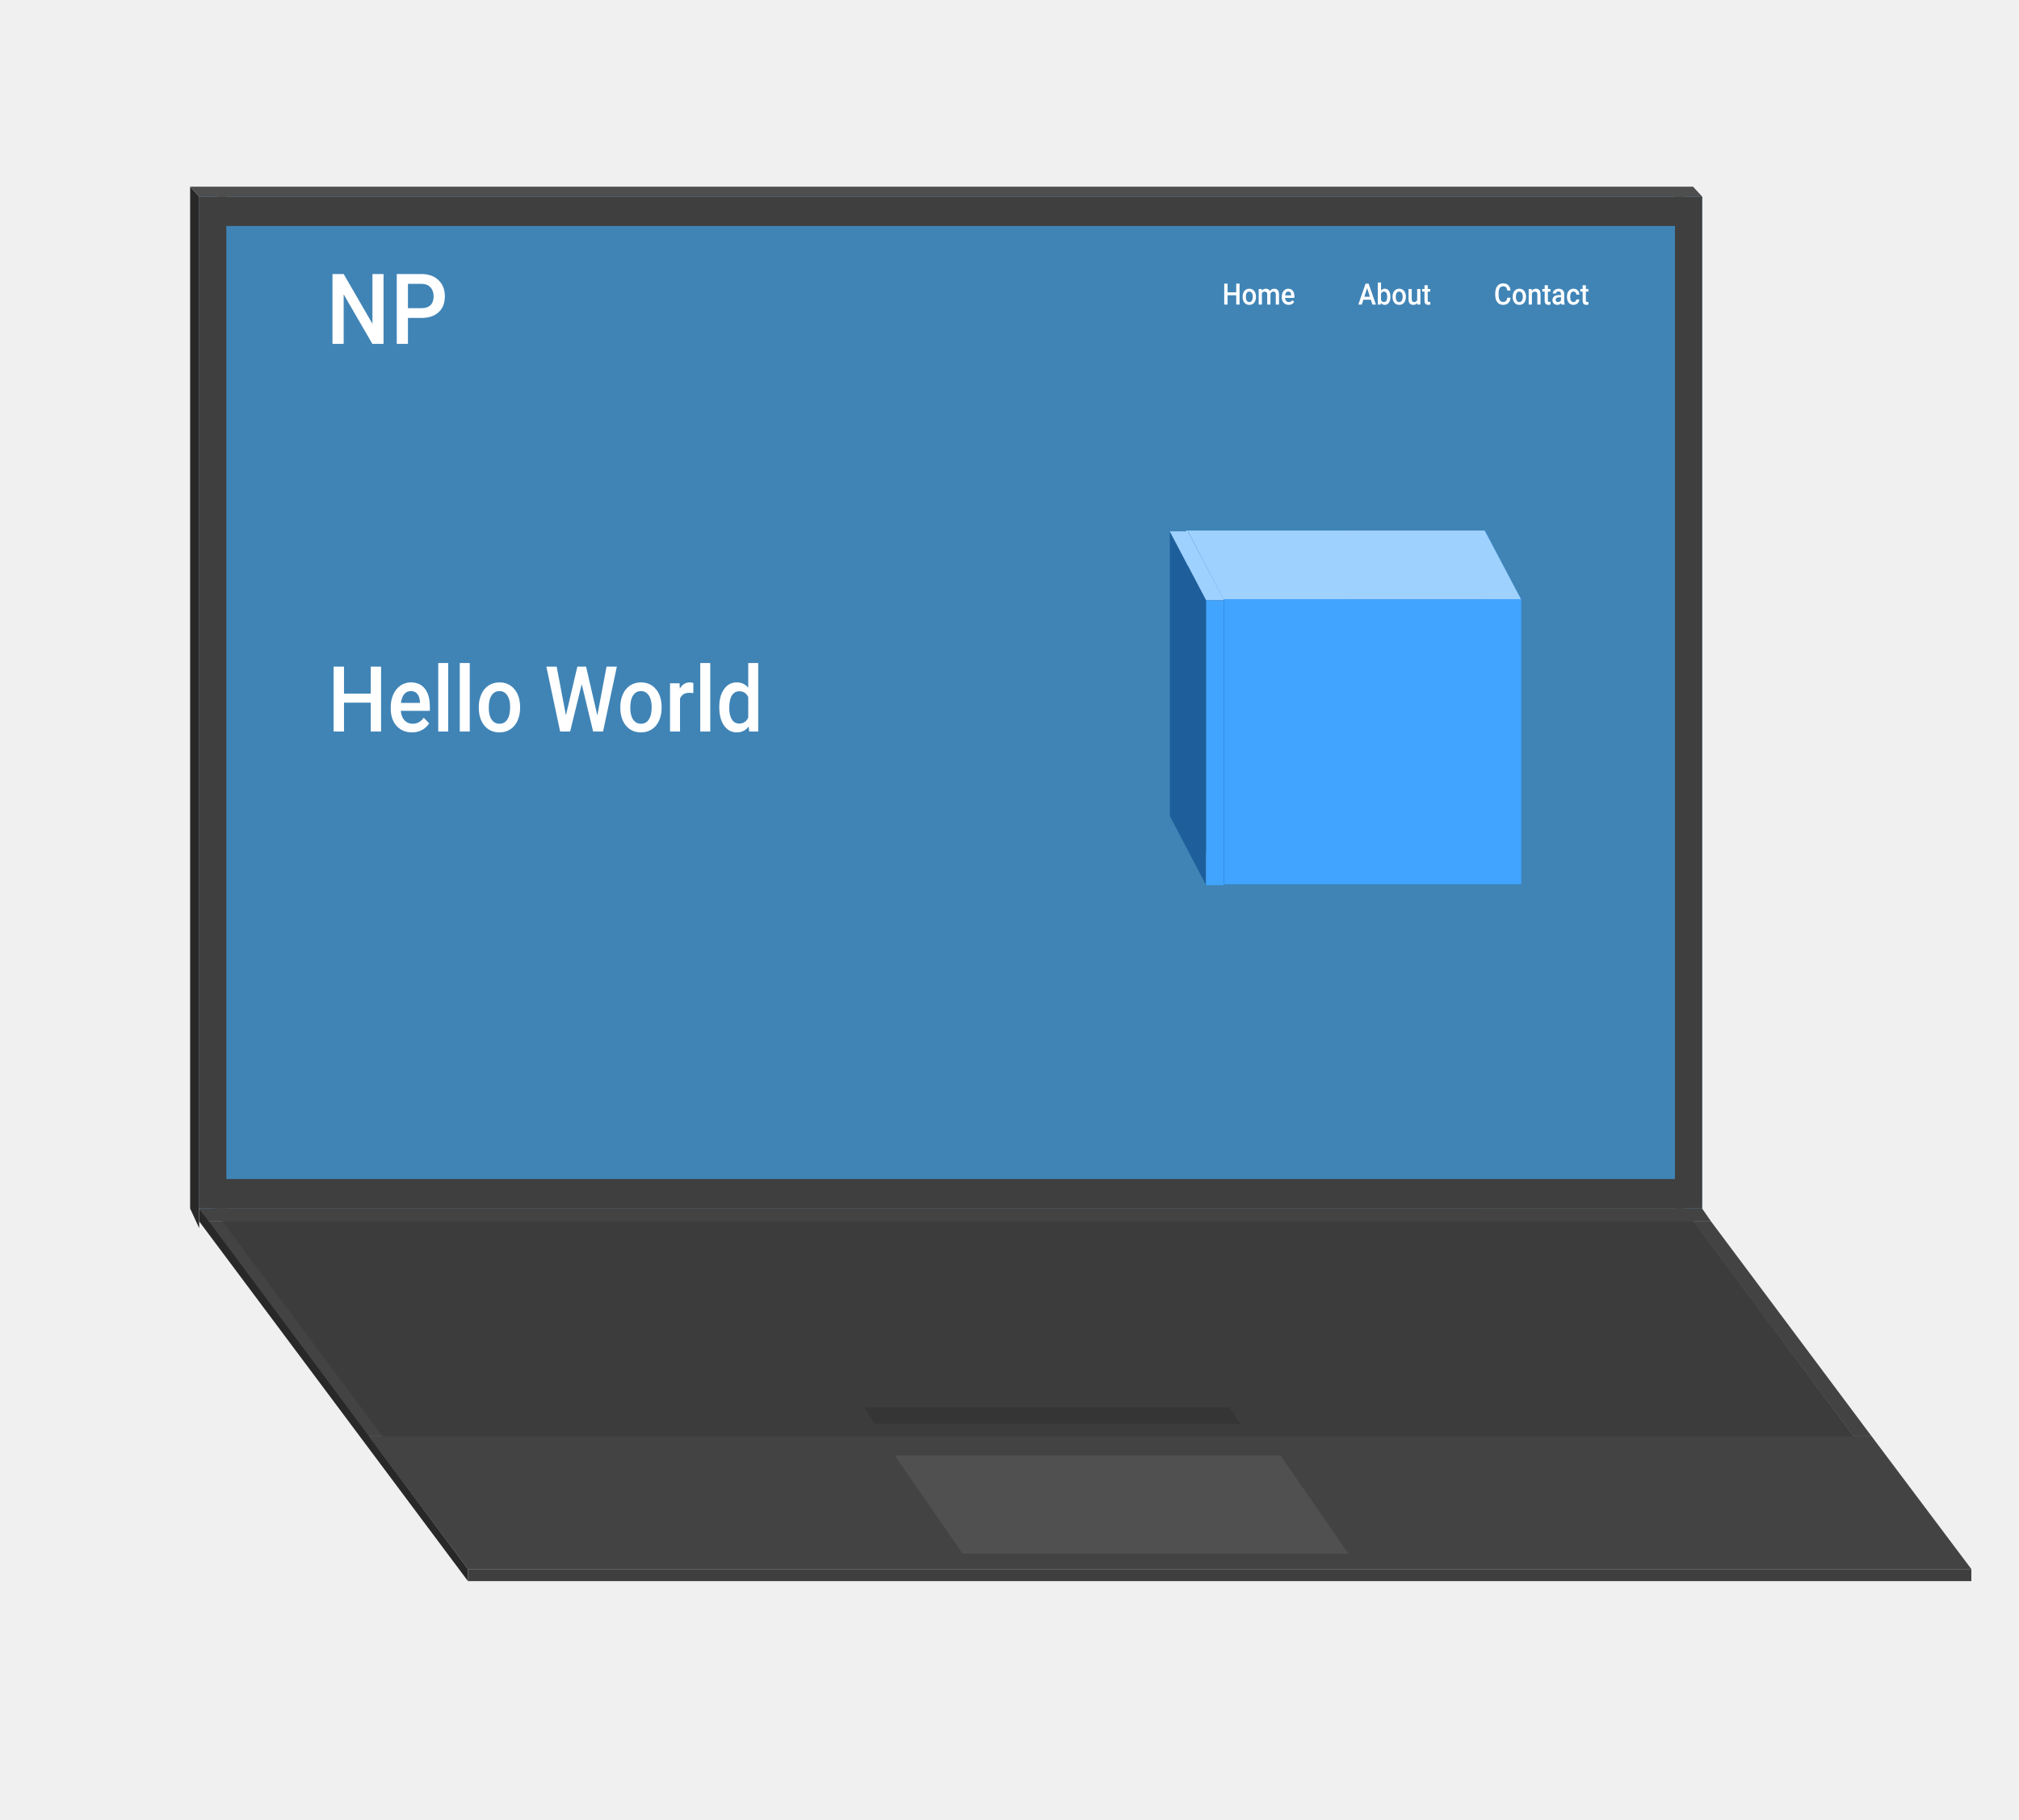
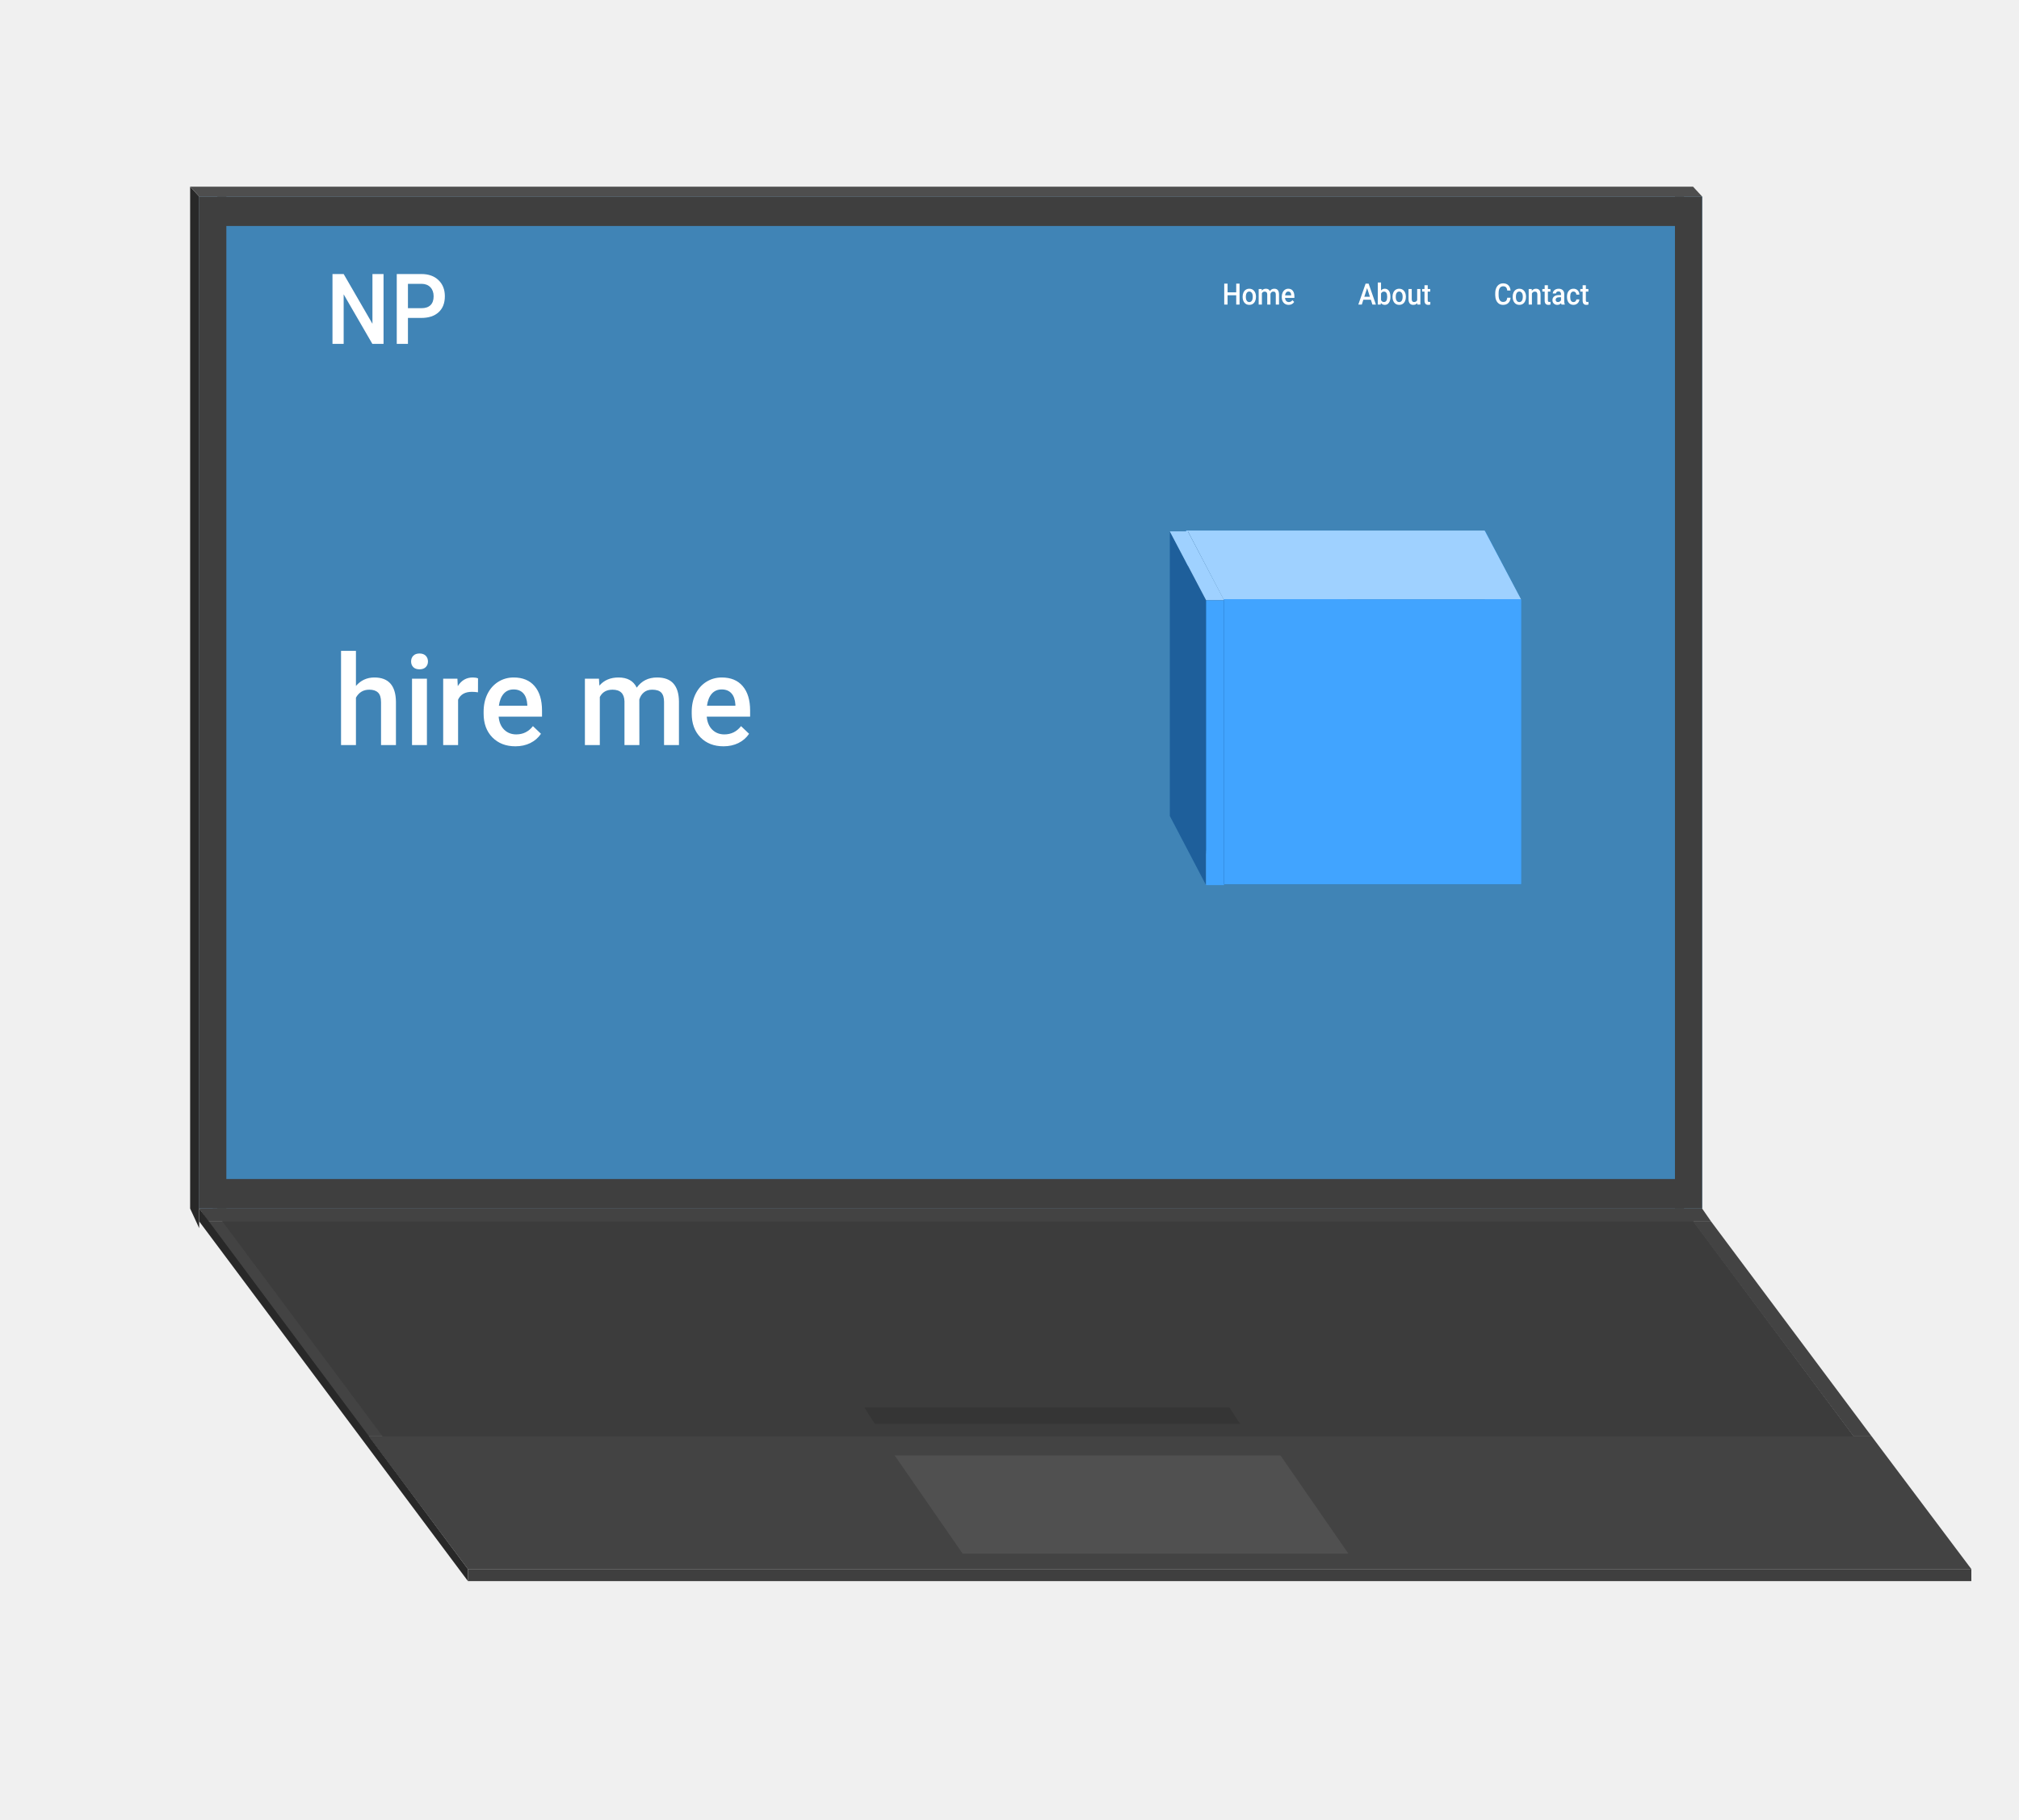
<svg xmlns="http://www.w3.org/2000/svg" width="466" height="420" viewBox="0 0 466 420" fill="none">
  <g id="laptop 1">
    <g id="screen">
      <path id="Vector" d="M45.973 278.983V45.363H392.861V278.983H45.973Z" fill="#4084B6" />
      <path id="Vector_2" d="M88.524 79.385H85.942L79.32 67.945V79.385H76.739V63.26H79.32L85.963 74.745V63.26H88.524V79.385ZM94.156 73.394V79.385H91.575V63.26H97.258C98.918 63.26 100.234 63.729 101.207 64.667C102.186 65.605 102.676 66.845 102.676 68.388C102.676 69.968 102.197 71.197 101.238 72.076C100.285 72.955 98.948 73.394 97.227 73.394H94.156ZM94.156 71.146H97.258C98.176 71.146 98.877 70.913 99.36 70.448C99.843 69.975 100.084 69.296 100.084 68.41C100.084 67.539 99.84 66.845 99.35 66.328C98.86 65.804 98.187 65.534 97.33 65.52H94.156V71.146Z" fill="white" />
      <path id="Vector_3" d="M286.099 70.313H285.328V68.163H283.334V70.313H282.561V65.475H283.334V67.489H285.328V65.475H286.099V70.313ZM286.807 68.482C286.807 68.13 286.87 67.813 287 67.532C287.127 67.248 287.309 67.031 287.541 66.881C287.773 66.728 288.04 66.651 288.343 66.651C288.79 66.651 289.152 66.808 289.43 67.12C289.71 67.432 289.86 67.847 289.883 68.362L289.885 68.552C289.885 68.906 289.823 69.223 289.695 69.502C289.572 69.781 289.392 69.997 289.158 70.15C288.924 70.303 288.655 70.379 288.349 70.379C287.881 70.379 287.507 70.211 287.225 69.874C286.945 69.535 286.807 69.085 286.807 68.522V68.482ZM287.549 68.552C287.549 68.922 287.62 69.212 287.762 69.422C287.902 69.631 288.099 69.735 288.349 69.735C288.6 69.735 288.795 69.628 288.935 69.416C289.075 69.203 289.146 68.892 289.146 68.482C289.146 68.119 289.073 67.831 288.928 67.618C288.784 67.406 288.59 67.299 288.343 67.299C288.101 67.299 287.906 67.405 287.764 67.615C287.622 67.823 287.549 68.135 287.549 68.552ZM291.214 66.718L291.235 67.093C291.467 66.799 291.787 66.651 292.19 66.651C292.633 66.651 292.936 66.835 293.099 67.203C293.34 66.835 293.68 66.651 294.117 66.651C294.481 66.651 294.752 66.761 294.93 66.981C295.11 67.2 295.202 67.523 295.206 67.951V70.313H294.462V67.974C294.462 67.746 294.416 67.578 294.324 67.472C294.232 67.366 294.079 67.312 293.868 67.312C293.699 67.312 293.559 67.362 293.453 67.462C293.346 67.559 293.271 67.688 293.229 67.848L293.231 70.313H292.487V67.947C292.477 67.524 292.278 67.312 291.892 67.312C291.593 67.312 291.382 67.445 291.256 67.708V70.313H290.512V66.718H291.214ZM297.429 70.379C296.957 70.379 296.575 70.219 296.28 69.897C295.989 69.574 295.843 69.144 295.843 68.608V68.509C295.843 68.15 295.906 67.83 296.033 67.548C296.161 67.265 296.34 67.045 296.57 66.887C296.802 66.73 297.059 66.651 297.344 66.651C297.793 66.651 298.142 66.808 298.386 67.12C298.633 67.432 298.756 67.874 298.756 68.446V68.771H296.593C296.614 69.068 296.706 69.303 296.865 69.476C297.026 69.648 297.229 69.735 297.471 69.735C297.812 69.735 298.09 69.585 298.303 69.286L298.704 69.702C298.572 69.916 298.395 70.084 298.173 70.203C297.952 70.321 297.703 70.379 297.429 70.379ZM297.339 67.299C297.135 67.299 296.969 67.377 296.844 67.532C296.719 67.687 296.639 67.903 296.606 68.18H298.023V68.12C298.006 67.85 297.939 67.646 297.824 67.509C297.707 67.369 297.546 67.299 297.339 67.299Z" fill="white" />
      <path id="Vector_4" d="M316.401 69.186H314.673L314.314 70.313H313.507L315.191 65.475H315.887L317.574 70.313H316.765L316.401 69.186ZM314.891 68.509H316.184L315.538 66.502L314.891 68.509ZM320.915 68.552C320.915 69.11 320.8 69.554 320.57 69.884C320.341 70.214 320.027 70.379 319.624 70.379C319.237 70.379 318.934 70.228 318.719 69.924L318.681 70.313H318.008V65.21H318.752V67.064C318.965 66.789 319.254 66.651 319.617 66.651C320.023 66.651 320.338 66.814 320.57 67.14C320.8 67.465 320.915 67.921 320.915 68.505V68.552ZM320.171 68.482C320.171 68.092 320.109 67.8 319.983 67.605C319.856 67.41 319.672 67.312 319.431 67.312C319.11 67.312 318.882 67.465 318.752 67.771V69.253C318.884 69.565 319.112 69.722 319.438 69.722C319.67 69.722 319.849 69.627 319.977 69.439C320.102 69.251 320.167 68.966 320.171 68.585V68.482ZM321.402 68.482C321.402 68.13 321.467 67.813 321.594 67.532C321.724 67.248 321.904 67.031 322.138 66.881C322.37 66.728 322.637 66.651 322.94 66.651C323.385 66.651 323.749 66.808 324.027 67.12C324.305 67.432 324.457 67.847 324.478 68.362L324.482 68.552C324.482 68.906 324.42 69.223 324.292 69.502C324.167 69.781 323.989 69.997 323.753 70.15C323.521 70.303 323.251 70.379 322.944 70.379C322.478 70.379 322.104 70.211 321.822 69.874C321.542 69.535 321.402 69.085 321.402 68.522V68.482ZM322.146 68.552C322.146 68.922 322.217 69.212 322.357 69.422C322.499 69.631 322.694 69.735 322.944 69.735C323.197 69.735 323.391 69.628 323.529 69.416C323.671 69.203 323.74 68.892 323.74 68.482C323.74 68.119 323.669 67.831 323.523 67.618C323.381 67.406 323.187 67.299 322.94 67.299C322.696 67.299 322.503 67.405 322.361 67.615C322.217 67.823 322.146 68.135 322.146 68.552ZM327.117 69.961C326.9 70.24 326.589 70.379 326.187 70.379C325.828 70.379 325.556 70.265 325.37 70.037C325.186 69.809 325.095 69.479 325.095 69.047V66.718H325.838V69.037C325.838 69.493 326.012 69.722 326.361 69.722C326.722 69.722 326.967 69.581 327.092 69.299V66.718H327.836V70.313H327.136L327.117 69.961ZM329.527 65.844V66.718H330.112V67.316H329.527V69.323C329.527 69.46 329.552 69.56 329.6 69.622C329.65 69.682 329.74 69.712 329.869 69.712C329.955 69.712 330.041 69.7 330.129 69.678V70.303C329.959 70.354 329.796 70.379 329.64 70.379C329.069 70.379 328.783 70.037 328.783 69.353V67.316H328.237V66.718H328.783V65.844H329.527Z" fill="white" />
      <path id="Vector_5" d="M348.652 68.738C348.608 69.254 348.432 69.657 348.125 69.947C347.82 70.235 347.412 70.379 346.905 70.379C346.549 70.379 346.236 70.289 345.964 70.107C345.695 69.923 345.488 69.663 345.339 69.326C345.193 68.989 345.116 68.598 345.109 68.153V67.701C345.109 67.245 345.185 66.843 345.333 66.495C345.484 66.148 345.697 65.879 345.973 65.691C346.253 65.503 346.576 65.409 346.94 65.409C347.433 65.409 347.828 65.554 348.129 65.844C348.428 66.134 348.603 66.544 348.652 67.073H347.88C347.845 66.726 347.751 66.475 347.598 66.323C347.45 66.168 347.231 66.09 346.94 66.09C346.604 66.09 346.345 66.224 346.163 66.492C345.983 66.758 345.891 67.149 345.887 67.665V68.094C345.887 68.616 345.973 69.015 346.146 69.29C346.319 69.564 346.572 69.702 346.905 69.702C347.208 69.702 347.437 69.627 347.59 69.479C347.743 69.331 347.841 69.084 347.88 68.738H348.652ZM349.136 68.482C349.136 68.13 349.199 67.813 349.329 67.532C349.456 67.248 349.638 67.031 349.87 66.881C350.104 66.728 350.371 66.651 350.672 66.651C351.119 66.651 351.481 66.808 351.759 67.12C352.039 67.432 352.189 67.847 352.212 68.362L352.214 68.552C352.214 68.906 352.152 69.223 352.024 69.502C351.901 69.781 351.721 69.997 351.487 70.15C351.253 70.303 350.984 70.379 350.679 70.379C350.21 70.379 349.836 70.211 349.554 69.874C349.276 69.535 349.136 69.085 349.136 68.522V68.482ZM349.88 68.552C349.88 68.922 349.949 69.212 350.091 69.422C350.231 69.631 350.428 69.735 350.679 69.735C350.929 69.735 351.124 69.628 351.264 69.416C351.404 69.203 351.475 68.892 351.475 68.482C351.475 68.119 351.402 67.831 351.257 67.618C351.113 67.406 350.919 67.299 350.672 67.299C350.43 67.299 350.238 67.405 350.093 67.615C349.951 67.823 349.88 68.135 349.88 68.552ZM353.535 66.718L353.556 67.133C353.801 66.812 354.122 66.651 354.519 66.651C355.209 66.651 355.56 67.08 355.573 67.937V70.313H354.829V67.984C354.829 67.756 354.783 67.587 354.691 67.479C354.601 67.368 354.455 67.312 354.248 67.312C353.947 67.312 353.723 67.46 353.577 67.755V70.313H352.833V66.718H353.535ZM357.265 65.844V66.718H357.85V67.316H357.265V69.323C357.265 69.46 357.29 69.56 357.338 69.622C357.391 69.682 357.48 69.712 357.608 69.712C357.694 69.712 357.781 69.7 357.869 69.678V70.303C357.7 70.354 357.537 70.379 357.38 70.379C356.808 70.379 356.521 70.037 356.521 69.353V67.316H355.978V66.718H356.521V65.844H357.265ZM360.4 70.313C360.368 70.244 360.339 70.132 360.314 69.977C360.078 70.245 359.787 70.379 359.445 70.379C359.113 70.379 358.841 70.276 358.632 70.07C358.421 69.864 358.316 69.609 358.316 69.306C358.316 68.923 358.446 68.629 358.707 68.426C358.97 68.22 359.347 68.117 359.833 68.117H360.291V67.881C360.291 67.695 360.243 67.546 360.147 67.436C360.051 67.323 359.904 67.266 359.708 67.266C359.539 67.266 359.401 67.312 359.292 67.406C359.184 67.496 359.129 67.613 359.129 67.755H358.385C358.385 67.558 358.446 67.374 358.567 67.203C358.686 67.03 358.851 66.895 359.056 66.798C359.265 66.7 359.497 66.651 359.752 66.651C360.139 66.651 360.448 66.758 360.68 66.971C360.91 67.181 361.029 67.478 361.035 67.861V69.482C361.035 69.806 361.077 70.064 361.16 70.256V70.313H360.4ZM359.583 69.731C359.731 69.731 359.867 69.693 359.996 69.615C360.126 69.538 360.224 69.433 360.291 69.303V68.625H359.89C359.614 68.625 359.407 68.677 359.267 68.781C359.129 68.885 359.06 69.032 359.06 69.223C359.06 69.378 359.106 69.502 359.2 69.595C359.296 69.686 359.424 69.731 359.583 69.731ZM363.173 69.735C363.359 69.735 363.513 69.676 363.637 69.559C363.758 69.441 363.823 69.296 363.831 69.123H364.533C364.525 69.347 364.46 69.556 364.341 69.751C364.22 69.944 364.057 70.097 363.85 70.21C363.645 70.323 363.421 70.379 363.183 70.379C362.719 70.379 362.352 70.216 362.082 69.891C361.81 69.565 361.674 69.116 361.674 68.542V68.459C361.674 67.912 361.808 67.474 362.078 67.147C362.347 66.817 362.715 66.651 363.179 66.651C363.574 66.651 363.894 66.777 364.14 67.027C364.389 67.275 364.521 67.602 364.533 68.007H363.831C363.823 67.801 363.758 67.632 363.637 67.499C363.515 67.366 363.361 67.299 363.173 67.299C362.932 67.299 362.746 67.395 362.617 67.585C362.485 67.773 362.421 68.06 362.418 68.446V68.575C362.418 68.965 362.481 69.256 362.611 69.449C362.74 69.639 362.928 69.735 363.173 69.735ZM366.027 65.844V66.718H366.61V67.316H366.027V69.323C366.027 69.46 366.05 69.56 366.1 69.622C366.151 69.682 366.24 69.712 366.37 69.712C366.456 69.712 366.541 69.7 366.629 69.678V70.303C366.46 70.354 366.297 70.379 366.14 70.379C365.568 70.379 365.283 70.037 365.283 69.353V67.316H364.738V66.718H365.283V65.844H366.027Z" fill="white" />
      <g id="big-box">
        <path id="Vector_6" d="M273.749 188.257V122.48H342.709V188.257H273.749Z" fill="#38A0FF" />
-         <path id="text" d="M87.957 168.867H85.569V162.21H79.398V168.867H77V153.887H79.398V160.122H85.569V153.887H87.957V168.867ZM95.095 169.073C93.635 169.073 92.45 168.575 91.54 167.581C90.637 166.579 90.185 165.249 90.185 163.589V163.28C90.185 162.169 90.381 161.178 90.772 160.307C91.171 159.429 91.727 158.747 92.441 158.26C93.155 157.773 93.951 157.529 94.829 157.529C96.226 157.529 97.303 158.013 98.062 158.98C98.826 159.947 99.209 161.315 99.209 163.085V164.093H92.507C92.576 165.012 92.858 165.739 93.351 166.274C93.85 166.809 94.475 167.077 95.227 167.077C96.283 167.077 97.142 166.614 97.805 165.688L99.047 166.974C98.637 167.639 98.087 168.157 97.398 168.527C96.716 168.891 95.948 169.073 95.095 169.073ZM94.82 159.535C94.188 159.535 93.676 159.775 93.284 160.256C92.899 160.736 92.652 161.404 92.545 162.262H96.933V162.077C96.883 161.24 96.678 160.609 96.317 160.184C95.957 159.751 95.458 159.535 94.82 159.535ZM103.455 168.867H101.152V153.064H103.455V168.867ZM108.422 168.867H106.118V153.064H108.422V168.867ZM110.507 163.198C110.507 162.108 110.706 161.127 111.104 160.256C111.502 159.378 112.062 158.706 112.782 158.239C113.502 157.766 114.33 157.529 115.265 157.529C116.649 157.529 117.771 158.013 118.63 158.98C119.496 159.947 119.964 161.23 120.033 162.828L120.043 163.414C120.043 164.511 119.847 165.492 119.455 166.357C119.069 167.221 118.513 167.889 117.787 168.363C117.066 168.836 116.232 169.073 115.284 169.073C113.837 169.073 112.678 168.551 111.806 167.509C110.94 166.459 110.507 165.064 110.507 163.322V163.198ZM112.81 163.414C112.81 164.559 113.028 165.458 113.464 166.11C113.9 166.754 114.507 167.077 115.284 167.077C116.061 167.077 116.665 166.747 117.095 166.089C117.531 165.431 117.749 164.467 117.749 163.198C117.749 162.073 117.524 161.181 117.076 160.523C116.633 159.865 116.03 159.535 115.265 159.535C114.513 159.535 113.916 159.861 113.474 160.513C113.032 161.157 112.81 162.125 112.81 163.414ZM137.872 165.163L139.995 153.887H142.374L139.189 168.867H136.896L134.27 157.931L131.588 168.867H129.284L126.099 153.887H128.479L130.621 165.142L133.256 153.887H135.265L137.872 165.163ZM143.171 163.198C143.171 162.108 143.37 161.127 143.768 160.256C144.166 159.378 144.725 158.706 145.445 158.239C146.166 157.766 146.994 157.529 147.929 157.529C149.313 157.529 150.434 158.013 151.294 158.98C152.159 159.947 152.627 161.23 152.697 162.828L152.706 163.414C152.706 164.511 152.51 165.492 152.118 166.357C151.733 167.221 151.177 167.889 150.45 168.363C149.73 168.836 148.896 169.073 147.948 169.073C146.501 169.073 145.341 168.551 144.469 167.509C143.603 166.459 143.171 165.064 143.171 163.322V163.198ZM145.474 163.414C145.474 164.559 145.692 165.458 146.128 166.11C146.564 166.754 147.17 167.077 147.948 167.077C148.725 167.077 149.329 166.747 149.758 166.089C150.194 165.431 150.412 164.467 150.412 163.198C150.412 162.073 150.188 161.181 149.739 160.523C149.297 159.865 148.693 159.535 147.929 159.535C147.177 159.535 146.58 159.861 146.137 160.513C145.695 161.157 145.474 162.125 145.474 163.414ZM160.024 160.019C159.72 159.964 159.407 159.937 159.085 159.937C158.03 159.937 157.319 160.376 156.953 161.254V168.867H154.649V157.735H156.848L156.905 158.98C157.461 158.013 158.232 157.529 159.218 157.529C159.546 157.529 159.818 157.577 160.033 157.673L160.024 160.019ZM163.929 168.867H161.625V153.064H163.929V168.867ZM166.014 163.219C166.014 161.504 166.381 160.129 167.114 159.093C167.847 158.05 168.829 157.529 170.062 157.529C171.148 157.529 172.027 157.941 172.697 158.764V153.064H175V168.867H172.915L172.801 167.715C172.112 168.62 171.193 169.073 170.042 169.073C168.842 169.073 167.869 168.548 167.123 167.499C166.384 166.449 166.014 165.023 166.014 163.219ZM168.318 163.435C168.318 164.566 168.516 165.451 168.915 166.089C169.319 166.72 169.891 167.036 170.63 167.036C171.572 167.036 172.261 166.579 172.697 165.667V160.914C172.273 160.022 171.591 159.577 170.649 159.577C169.903 159.577 169.329 159.899 168.924 160.544C168.52 161.181 168.318 162.145 168.318 163.435Z" fill="white" />
+         <path id="text" d="M82.154 158.35C83.278 157.047 84.698 156.396 86.416 156.396C89.683 156.396 91.34 158.26 91.387 161.989V172H87.946V162.116C87.946 161.059 87.715 160.313 87.252 159.879C86.799 159.435 86.129 159.213 85.241 159.213C83.863 159.213 82.834 159.827 82.154 161.054V172H78.713V150.25H82.154V158.35ZM98.538 172H95.097V156.679H98.538V172ZM94.884 152.7C94.884 152.171 95.049 151.732 95.38 151.383C95.72 151.034 96.201 150.859 96.824 150.859C97.447 150.859 97.929 151.034 98.269 151.383C98.608 151.732 98.778 152.171 98.778 152.7C98.778 153.219 98.608 153.653 98.269 154.002C97.929 154.342 97.447 154.512 96.824 154.512C96.201 154.512 95.72 154.342 95.38 154.002C95.049 153.653 94.884 153.219 94.884 152.7ZM110.319 159.822C109.866 159.747 109.398 159.709 108.917 159.709C107.34 159.709 106.278 160.313 105.731 161.521V172H102.29V156.679H105.575L105.66 158.392C106.491 157.061 107.643 156.396 109.115 156.396C109.606 156.396 110.012 156.462 110.333 156.594L110.319 159.822ZM118.957 172.283C116.776 172.283 115.006 171.599 113.646 170.23C112.297 168.852 111.622 167.02 111.622 164.736V164.311C111.622 162.782 111.914 161.418 112.5 160.219C113.094 159.01 113.925 158.071 114.992 157.401C116.058 156.731 117.248 156.396 118.56 156.396C120.646 156.396 122.256 157.061 123.389 158.392C124.531 159.723 125.102 161.606 125.102 164.042V165.43H115.091C115.195 166.695 115.615 167.695 116.351 168.432C117.097 169.168 118.031 169.536 119.155 169.536C120.731 169.536 122.015 168.899 123.006 167.625L124.861 169.395C124.248 170.31 123.426 171.023 122.397 171.533C121.378 172.033 120.231 172.283 118.957 172.283ZM118.546 159.157C117.602 159.157 116.837 159.487 116.252 160.148C115.676 160.809 115.308 161.729 115.147 162.909H121.704V162.654C121.628 161.503 121.321 160.634 120.783 160.049C120.245 159.454 119.499 159.157 118.546 159.157ZM138.243 156.679L138.342 158.279C139.418 157.023 140.891 156.396 142.76 156.396C144.808 156.396 146.21 157.179 146.965 158.746C148.079 157.179 149.646 156.396 151.667 156.396C153.356 156.396 154.612 156.863 155.433 157.797C156.264 158.732 156.689 160.11 156.708 161.932V172H153.267V162.031C153.267 161.059 153.054 160.346 152.629 159.893C152.205 159.44 151.501 159.213 150.52 159.213C149.736 159.213 149.094 159.426 148.594 159.851C148.103 160.266 147.758 160.813 147.56 161.493L147.574 172H144.133V161.918C144.086 160.115 143.166 159.213 141.372 159.213C139.994 159.213 139.017 159.775 138.441 160.898V172H135V156.679H138.243ZM166.988 172.283C164.807 172.283 163.037 171.599 161.678 170.23C160.328 168.852 159.653 167.02 159.653 164.736V164.311C159.653 162.782 159.945 161.418 160.531 160.219C161.125 159.01 161.956 158.071 163.023 157.401C164.09 156.731 165.279 156.396 166.591 156.396C168.678 156.396 170.287 157.061 171.42 158.392C172.562 159.723 173.133 161.606 173.133 164.042V165.43H163.122C163.226 166.695 163.646 167.695 164.382 168.432C165.128 169.168 166.063 169.536 167.186 169.536C168.763 169.536 170.046 168.899 171.038 167.625L172.893 169.395C172.279 170.31 171.458 171.023 170.429 171.533C169.409 172.033 168.262 172.283 166.988 172.283ZM166.577 159.157C165.633 159.157 164.868 159.487 164.283 160.148C163.707 160.809 163.339 161.729 163.179 162.909H169.735V162.654C169.659 161.503 169.353 160.634 168.814 160.049C168.276 159.454 167.531 159.157 166.577 159.157Z" fill="white" />
        <path id="hide" d="M311 227.968V98.786H387V227.968H311Z" fill="#4084B6" />
        <path id="Vector_7" d="M342.708 188.179V122.48L351.067 138.436V204.134L342.708 188.179Z" fill="#38A0FF" />
        <path id="Vector_8" d="M282.154 138.358L273.749 122.48H342.663L351.067 138.358H282.154Z" fill="#9FD1FF" />
        <path id="Vector_9" d="M282.154 204.134L273.749 188.257H342.663L351.067 204.134H282.154Z" fill="#2D608F" />
        <path id="Vector_10" d="M282.108 204.134V138.358H351.067V204.134H282.108Z" fill="#41A4FF" />
      </g>
      <g id="box">
        <path id="Vector_11" d="M274.179 188.367V122.668L282.538 138.624V204.322L274.179 188.367Z" fill="#00396F" />
        <path id="Vector_12" d="M270 188.367V122.668L278.359 138.541V204.322L270 188.367Z" fill="#1E5F9B" />
        <path id="Vector_13" d="M278.359 204.322H282.538V138.546H278.359V204.322Z" fill="#41A4FF" />
        <path id="Vector_14" d="M274.179 122.668L282.538 138.546H278.359L270 122.668H274.179Z" fill="#9FD1FF" />
      </g>
    </g>
    <g id="rim">
      <path id="Vector_15" d="M45.973 278.983V45.363H52.242V278.983H45.973Z" fill="#3F3F3F" />
      <path id="Vector_16" d="M386.592 278.983V45.363H392.861V278.983H386.592Z" fill="#3F3F3F" />
      <path id="Vector_17" d="M50.153 278.983V272.179H388.682V278.983H50.153Z" fill="#3F3F3F" />
      <path id="Vector_18" d="M50.153 52.168V45.363H388.682V52.168H50.153Z" fill="#3F3F3F" />
      <path id="Vector_19" d="M43.883 278.983L45.973 283.52V45.363L43.883 43.095V278.983Z" fill="#282828" />
      <path id="Vector_20" d="M45.973 45.363L43.883 43.095H390.771L392.861 45.363H45.973Z" fill="#4E4E4E" />
    </g>
    <g id="keybord">
      <path id="Vector_21" d="M88.5 331.592L52.242 282.003H48.063L84.321 331.592H88.5Z" fill="#434343" />
      <path id="Vector_22" d="M92.991 337.878L49.108 278.983H388.682L432.565 337.878H92.991Z" fill="#3C3C3C" />
      <path id="Vector_23" d="M455 362.218H108L85.112 331.592H432L455 362.218Z" fill="#434343" />
      <path id="Vector_24" d="M48.063 282.003L46 278.994L392.861 278.983L394.951 282.003H48.063Z" fill="#434343" />
      <path id="Vector_25" d="M108 362.218L108 364.995L46 281.99V278.994L108 362.218Z" fill="#282828" />
      <path id="Vector_26" d="M222.173 358.643L206.5 335.992H295.543L311.215 358.643H222.173Z" fill="#505050" />
      <path id="Vector_27" d="M201.947 328.709L199.5 324.934H283.782L286.229 328.709H201.947Z" fill="#353535" />
      <path id="Vector_28" d="M432 331.592L394.951 282.003H390.771L427.821 331.592H432Z" fill="#434343" />
      <path id="Vector_29" d="M108 365V362.218H455V365H108Z" fill="#3F3F3F" />
    </g>
  </g>
</svg>
